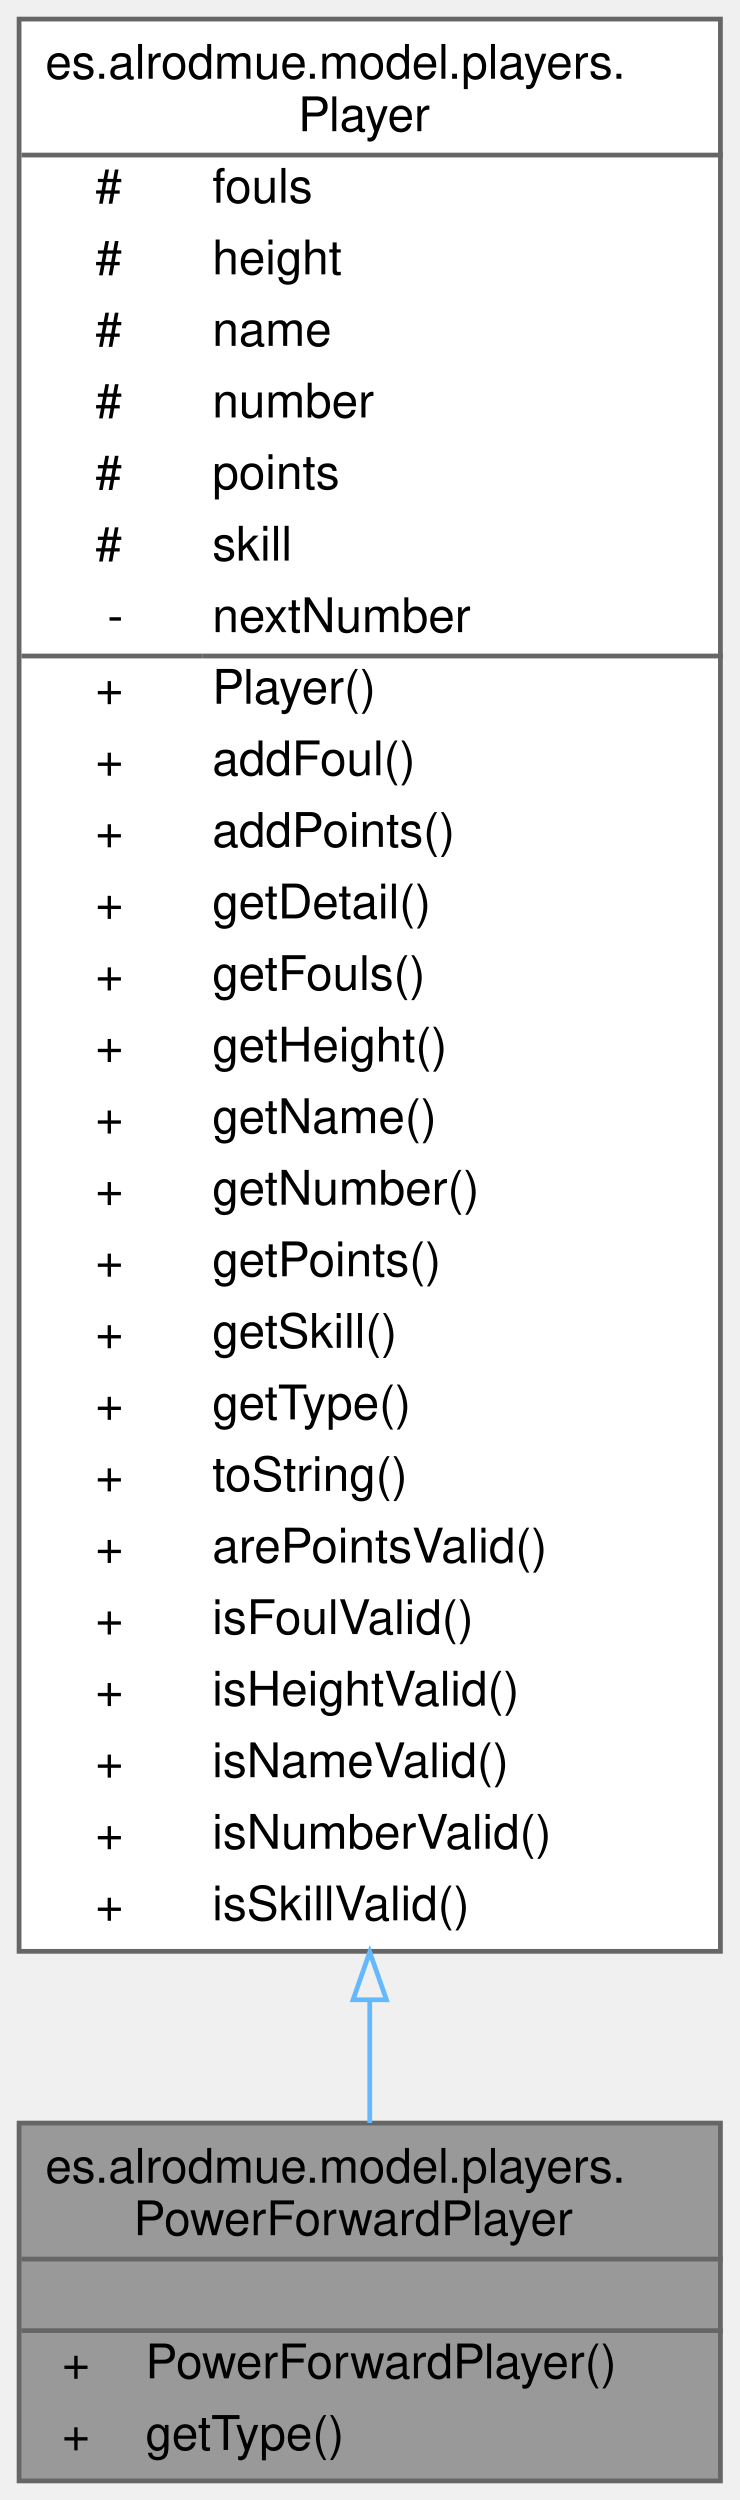
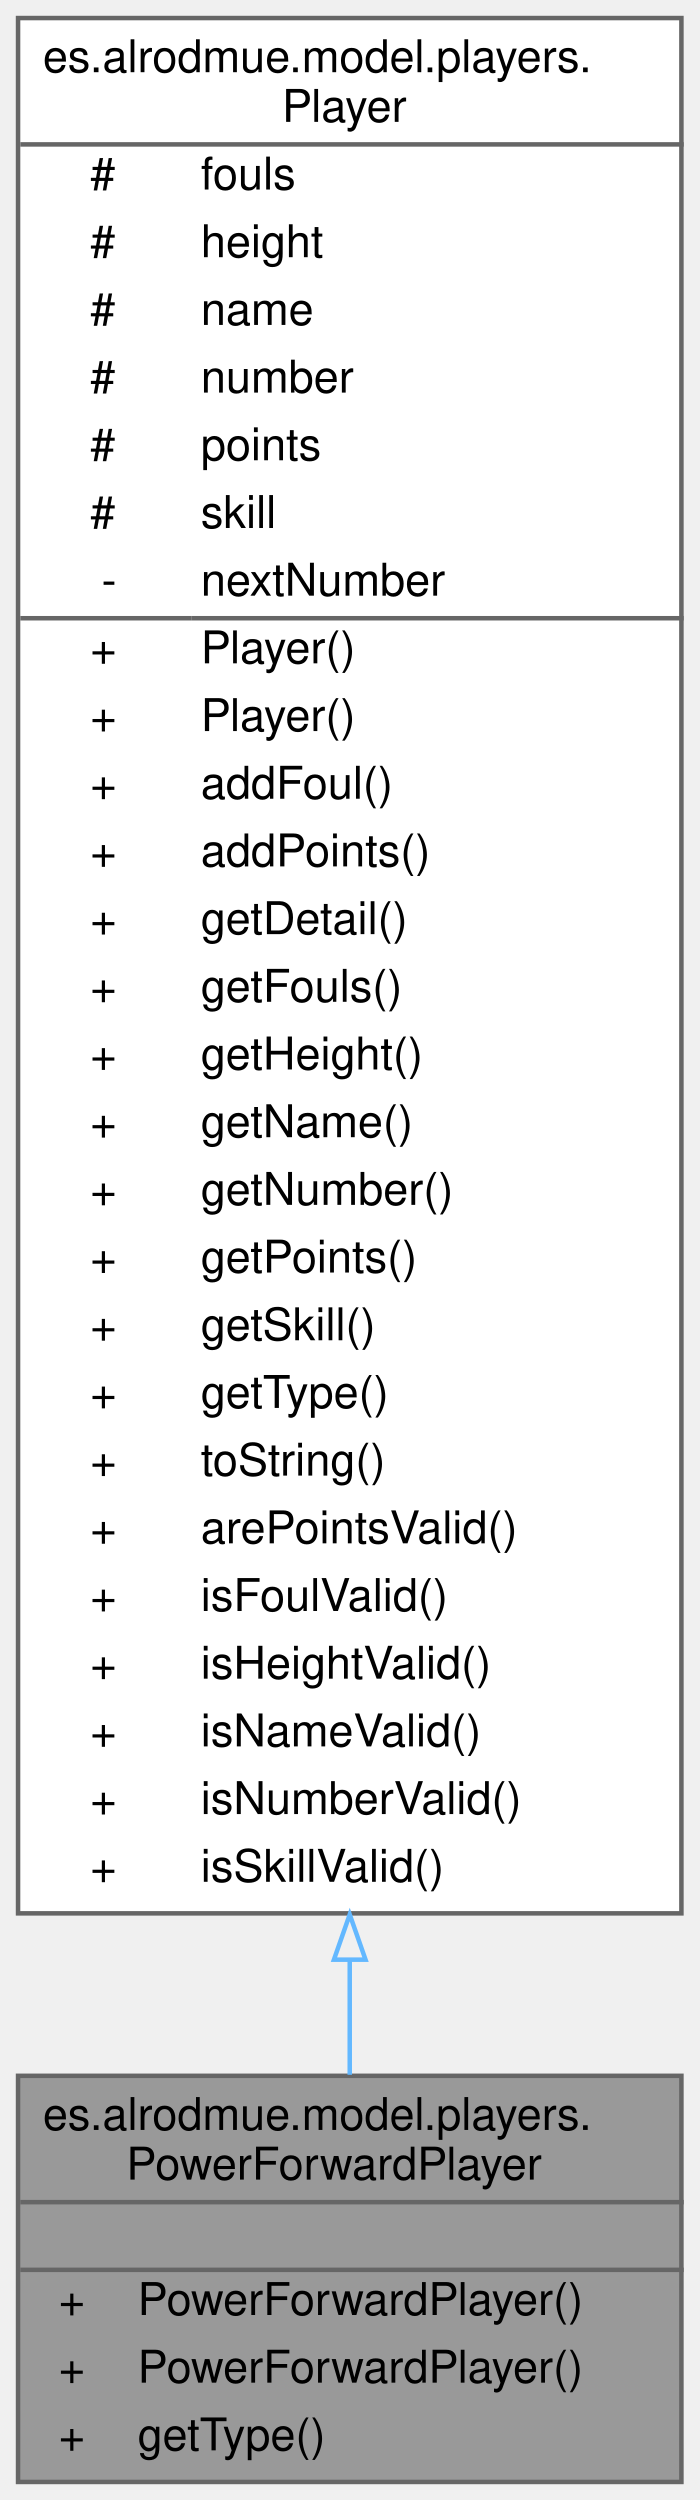
- <svg xmlns="http://www.w3.org/2000/svg" xmlns:xlink="http://www.w3.org/1999/xlink" width="155pt" height="524pt" viewBox="0.00 0.00 155.00 524.00">
-   <g id="graph0" class="graph" transform="scale(1 1) rotate(0) translate(4 520)">
+ <svg xmlns="http://www.w3.org/2000/svg" xmlns:xlink="http://www.w3.org/1999/xlink" width="155pt" height="554pt" viewBox="0.00 0.00 155.00 554.00">
+   <g id="graph0" class="graph" transform="scale(1 1) rotate(0) translate(4 550)">
    <g id="Node000001" class="node">
      <g id="a_Node000001">
        <a xlink:title=" ">
-           <polygon fill="#999999" stroke="transparent" points="147,-75 0,-75 0,0 147,0 147,-75" />
-           <text text-anchor="start" x="5.5" y="-62.5" font-family="Helvetica,sans-Serif" font-size="10.00">es.alrodmue.model.players.</text>
-           <text text-anchor="start" x="24" y="-51.5" font-family="Helvetica,sans-Serif" font-size="10.00">PowerForwardPlayer</text>
-           <text text-anchor="start" x="72" y="-36.5" font-family="Helvetica,sans-Serif" font-size="10.00"> </text>
-           <text text-anchor="start" x="9" y="-21.5" font-family="Helvetica,sans-Serif" font-size="10.00">+</text>
-           <text text-anchor="start" x="26.5" y="-21.5" font-family="Helvetica,sans-Serif" font-size="10.00">PowerForwardPlayer()</text>
-           <text text-anchor="start" x="9" y="-6.5" font-family="Helvetica,sans-Serif" font-size="10.00">+</text>
-           <text text-anchor="start" x="26.5" y="-6.5" font-family="Helvetica,sans-Serif" font-size="10.00">getType()</text>
-           <polygon fill="#666666" stroke="#666666" points="0.5,-46.5 0.5,-46.5 147.5,-46.5 147.5,-46.5 0.5,-46.5" />
-           <polygon fill="#666666" stroke="#666666" points="0.5,-31.5 0.5,-31.5 147.5,-31.5 147.5,-31.5 0.5,-31.5" />
-           <polygon fill="none" stroke="#666666" points="0,0 0,-75 147,-75 147,0 0,0" />
+           <polygon fill="#999999" stroke="transparent" points="147,-90 0,-90 0,0 147,0 147,-90" />
+           <text text-anchor="start" x="5.5" y="-78" font-family="Helvetica,sans-Serif" font-size="10.00">es.alrodmue.model.players.</text>
+           <text text-anchor="start" x="24" y="-67" font-family="Helvetica,sans-Serif" font-size="10.00">PowerForwardPlayer</text>
+           <text text-anchor="start" x="72" y="-52" font-family="Helvetica,sans-Serif" font-size="10.00"> </text>
+           <text text-anchor="start" x="9" y="-37" font-family="Helvetica,sans-Serif" font-size="10.00">+</text>
+           <text text-anchor="start" x="26.5" y="-37" font-family="Helvetica,sans-Serif" font-size="10.00">PowerForwardPlayer()</text>
+           <text text-anchor="start" x="9" y="-22" font-family="Helvetica,sans-Serif" font-size="10.00">+</text>
+           <text text-anchor="start" x="26.5" y="-22" font-family="Helvetica,sans-Serif" font-size="10.00">PowerForwardPlayer()</text>
+           <text text-anchor="start" x="9" y="-7" font-family="Helvetica,sans-Serif" font-size="10.00">+</text>
+           <text text-anchor="start" x="26.5" y="-7" font-family="Helvetica,sans-Serif" font-size="10.00">getType()</text>
+           <polygon fill="#666666" stroke="#666666" points="0.5,-62 0.5,-62 147.5,-62 147.5,-62 0.5,-62" />
+           <polygon fill="#666666" stroke="#666666" points="0.5,-47 0.5,-47 147.5,-47 147.5,-47 0.5,-47" />
+           <polygon fill="none" stroke="#666666" points="0,0 0,-90 147,-90 147,0 0,0" />
        </a>
      </g>
    </g>
    <g id="Node000002" class="node">
      <g id="a_Node000002">
        <a xlink:href="classes_1_1alrodmue_1_1model_1_1players_1_1Player.xhtml" target="_top" xlink:title=" ">
-           <polygon fill="white" stroke="transparent" points="147,-516 0,-516 0,-111 147,-111 147,-516" />
-           <text text-anchor="start" x="5.5" y="-503.5" font-family="Helvetica,sans-Serif" font-size="10.00">es.alrodmue.model.players.</text>
-           <text text-anchor="start" x="58.5" y="-492.5" font-family="Helvetica,sans-Serif" font-size="10.00">Player</text>
-           <text text-anchor="start" x="16" y="-477.5" font-family="Helvetica,sans-Serif" font-size="10.00">#</text>
-           <text text-anchor="start" x="40.5" y="-477.5" font-family="Helvetica,sans-Serif" font-size="10.00">fouls</text>
-           <text text-anchor="start" x="16" y="-462.5" font-family="Helvetica,sans-Serif" font-size="10.00">#</text>
-           <text text-anchor="start" x="40.5" y="-462.5" font-family="Helvetica,sans-Serif" font-size="10.00">height</text>
-           <text text-anchor="start" x="16" y="-447.5" font-family="Helvetica,sans-Serif" font-size="10.00">#</text>
-           <text text-anchor="start" x="40.5" y="-447.5" font-family="Helvetica,sans-Serif" font-size="10.00">name</text>
-           <text text-anchor="start" x="16" y="-432.5" font-family="Helvetica,sans-Serif" font-size="10.00">#</text>
-           <text text-anchor="start" x="40.5" y="-432.5" font-family="Helvetica,sans-Serif" font-size="10.00">number</text>
-           <text text-anchor="start" x="16" y="-417.5" font-family="Helvetica,sans-Serif" font-size="10.00">#</text>
-           <text text-anchor="start" x="40.5" y="-417.5" font-family="Helvetica,sans-Serif" font-size="10.00">points</text>
-           <text text-anchor="start" x="16" y="-402.5" font-family="Helvetica,sans-Serif" font-size="10.00">#</text>
-           <text text-anchor="start" x="40.5" y="-402.5" font-family="Helvetica,sans-Serif" font-size="10.00">skill</text>
-           <text text-anchor="start" x="18.5" y="-387.5" font-family="Helvetica,sans-Serif" font-size="10.00">-</text>
-           <text text-anchor="start" x="40.5" y="-387.5" font-family="Helvetica,sans-Serif" font-size="10.00">nextNumber</text>
-           <text text-anchor="start" x="16" y="-372.5" font-family="Helvetica,sans-Serif" font-size="10.00">+</text>
-           <text text-anchor="start" x="40.5" y="-372.5" font-family="Helvetica,sans-Serif" font-size="10.00">Player()</text>
-           <text text-anchor="start" x="16" y="-357.5" font-family="Helvetica,sans-Serif" font-size="10.00">+</text>
-           <text text-anchor="start" x="40.5" y="-357.5" font-family="Helvetica,sans-Serif" font-size="10.00">addFoul()</text>
-           <text text-anchor="start" x="16" y="-342.5" font-family="Helvetica,sans-Serif" font-size="10.00">+</text>
-           <text text-anchor="start" x="40.5" y="-342.5" font-family="Helvetica,sans-Serif" font-size="10.00">addPoints()</text>
-           <text text-anchor="start" x="16" y="-327.5" font-family="Helvetica,sans-Serif" font-size="10.00">+</text>
-           <text text-anchor="start" x="40.5" y="-327.5" font-family="Helvetica,sans-Serif" font-size="10.00">getDetail()</text>
-           <text text-anchor="start" x="16" y="-312.5" font-family="Helvetica,sans-Serif" font-size="10.00">+</text>
-           <text text-anchor="start" x="40.5" y="-312.5" font-family="Helvetica,sans-Serif" font-size="10.00">getFouls()</text>
-           <text text-anchor="start" x="16" y="-297.5" font-family="Helvetica,sans-Serif" font-size="10.00">+</text>
-           <text text-anchor="start" x="40.5" y="-297.5" font-family="Helvetica,sans-Serif" font-size="10.00">getHeight()</text>
-           <text text-anchor="start" x="16" y="-282.5" font-family="Helvetica,sans-Serif" font-size="10.00">+</text>
-           <text text-anchor="start" x="40.5" y="-282.5" font-family="Helvetica,sans-Serif" font-size="10.00">getName()</text>
-           <text text-anchor="start" x="16" y="-267.5" font-family="Helvetica,sans-Serif" font-size="10.00">+</text>
-           <text text-anchor="start" x="40.5" y="-267.5" font-family="Helvetica,sans-Serif" font-size="10.00">getNumber()</text>
-           <text text-anchor="start" x="16" y="-252.5" font-family="Helvetica,sans-Serif" font-size="10.00">+</text>
-           <text text-anchor="start" x="40.5" y="-252.5" font-family="Helvetica,sans-Serif" font-size="10.00">getPoints()</text>
-           <text text-anchor="start" x="16" y="-237.5" font-family="Helvetica,sans-Serif" font-size="10.00">+</text>
-           <text text-anchor="start" x="40.5" y="-237.5" font-family="Helvetica,sans-Serif" font-size="10.00">getSkill()</text>
-           <text text-anchor="start" x="16" y="-222.5" font-family="Helvetica,sans-Serif" font-size="10.00">+</text>
-           <text text-anchor="start" x="40.5" y="-222.5" font-family="Helvetica,sans-Serif" font-size="10.00">getType()</text>
-           <text text-anchor="start" x="16" y="-207.5" font-family="Helvetica,sans-Serif" font-size="10.00">+</text>
-           <text text-anchor="start" x="40.5" y="-207.5" font-family="Helvetica,sans-Serif" font-size="10.00">toString()</text>
-           <text text-anchor="start" x="16" y="-192.5" font-family="Helvetica,sans-Serif" font-size="10.00">+</text>
-           <text text-anchor="start" x="40.5" y="-192.5" font-family="Helvetica,sans-Serif" font-size="10.00">arePointsValid()</text>
-           <text text-anchor="start" x="16" y="-177.5" font-family="Helvetica,sans-Serif" font-size="10.00">+</text>
-           <text text-anchor="start" x="40.5" y="-177.5" font-family="Helvetica,sans-Serif" font-size="10.00">isFoulValid()</text>
-           <text text-anchor="start" x="16" y="-162.5" font-family="Helvetica,sans-Serif" font-size="10.00">+</text>
-           <text text-anchor="start" x="40.5" y="-162.5" font-family="Helvetica,sans-Serif" font-size="10.00">isHeightValid()</text>
-           <text text-anchor="start" x="16" y="-147.5" font-family="Helvetica,sans-Serif" font-size="10.00">+</text>
-           <text text-anchor="start" x="40.5" y="-147.5" font-family="Helvetica,sans-Serif" font-size="10.00">isNameValid()</text>
-           <text text-anchor="start" x="16" y="-132.5" font-family="Helvetica,sans-Serif" font-size="10.00">+</text>
-           <text text-anchor="start" x="40.5" y="-132.5" font-family="Helvetica,sans-Serif" font-size="10.00">isNumberValid()</text>
-           <text text-anchor="start" x="16" y="-117.5" font-family="Helvetica,sans-Serif" font-size="10.00">+</text>
-           <text text-anchor="start" x="40.5" y="-117.5" font-family="Helvetica,sans-Serif" font-size="10.00">isSkillValid()</text>
-           <polygon fill="#666666" stroke="#666666" points="0.5,-487.5 0.5,-487.5 147.5,-487.5 147.5,-487.5 0.5,-487.5" />
-           <polygon fill="#666666" stroke="#666666" points="0.5,-382.5 0.5,-382.5 38.5,-382.5 38.5,-382.5 0.5,-382.5" />
-           <polygon fill="#666666" stroke="#666666" points="38.5,-382.5 38.5,-382.5 147.5,-382.5 147.5,-382.5 38.5,-382.5" />
-           <polygon fill="none" stroke="#666666" points="0,-111 0,-516 147,-516 147,-111 0,-111" />
+           <polygon fill="white" stroke="transparent" points="147,-546 0,-546 0,-126 147,-126 147,-546" />
+           <text text-anchor="start" x="5.5" y="-534" font-family="Helvetica,sans-Serif" font-size="10.00">es.alrodmue.model.players.</text>
+           <text text-anchor="start" x="58.5" y="-523" font-family="Helvetica,sans-Serif" font-size="10.00">Player</text>
+           <text text-anchor="start" x="16" y="-508" font-family="Helvetica,sans-Serif" font-size="10.00">#</text>
+           <text text-anchor="start" x="40.5" y="-508" font-family="Helvetica,sans-Serif" font-size="10.00">fouls</text>
+           <text text-anchor="start" x="16" y="-493" font-family="Helvetica,sans-Serif" font-size="10.00">#</text>
+           <text text-anchor="start" x="40.5" y="-493" font-family="Helvetica,sans-Serif" font-size="10.00">height</text>
+           <text text-anchor="start" x="16" y="-478" font-family="Helvetica,sans-Serif" font-size="10.00">#</text>
+           <text text-anchor="start" x="40.5" y="-478" font-family="Helvetica,sans-Serif" font-size="10.00">name</text>
+           <text text-anchor="start" x="16" y="-463" font-family="Helvetica,sans-Serif" font-size="10.00">#</text>
+           <text text-anchor="start" x="40.5" y="-463" font-family="Helvetica,sans-Serif" font-size="10.00">number</text>
+           <text text-anchor="start" x="16" y="-448" font-family="Helvetica,sans-Serif" font-size="10.00">#</text>
+           <text text-anchor="start" x="40.5" y="-448" font-family="Helvetica,sans-Serif" font-size="10.00">points</text>
+           <text text-anchor="start" x="16" y="-433" font-family="Helvetica,sans-Serif" font-size="10.00">#</text>
+           <text text-anchor="start" x="40.5" y="-433" font-family="Helvetica,sans-Serif" font-size="10.00">skill</text>
+           <text text-anchor="start" x="18.5" y="-418" font-family="Helvetica,sans-Serif" font-size="10.00">-</text>
+           <text text-anchor="start" x="40.5" y="-418" font-family="Helvetica,sans-Serif" font-size="10.00">nextNumber</text>
+           <text text-anchor="start" x="16" y="-403" font-family="Helvetica,sans-Serif" font-size="10.00">+</text>
+           <text text-anchor="start" x="40.5" y="-403" font-family="Helvetica,sans-Serif" font-size="10.00">Player()</text>
+           <text text-anchor="start" x="16" y="-388" font-family="Helvetica,sans-Serif" font-size="10.00">+</text>
+           <text text-anchor="start" x="40.5" y="-388" font-family="Helvetica,sans-Serif" font-size="10.00">Player()</text>
+           <text text-anchor="start" x="16" y="-373" font-family="Helvetica,sans-Serif" font-size="10.00">+</text>
+           <text text-anchor="start" x="40.5" y="-373" font-family="Helvetica,sans-Serif" font-size="10.00">addFoul()</text>
+           <text text-anchor="start" x="16" y="-358" font-family="Helvetica,sans-Serif" font-size="10.00">+</text>
+           <text text-anchor="start" x="40.5" y="-358" font-family="Helvetica,sans-Serif" font-size="10.00">addPoints()</text>
+           <text text-anchor="start" x="16" y="-343" font-family="Helvetica,sans-Serif" font-size="10.00">+</text>
+           <text text-anchor="start" x="40.5" y="-343" font-family="Helvetica,sans-Serif" font-size="10.00">getDetail()</text>
+           <text text-anchor="start" x="16" y="-328" font-family="Helvetica,sans-Serif" font-size="10.00">+</text>
+           <text text-anchor="start" x="40.5" y="-328" font-family="Helvetica,sans-Serif" font-size="10.00">getFouls()</text>
+           <text text-anchor="start" x="16" y="-313" font-family="Helvetica,sans-Serif" font-size="10.00">+</text>
+           <text text-anchor="start" x="40.5" y="-313" font-family="Helvetica,sans-Serif" font-size="10.00">getHeight()</text>
+           <text text-anchor="start" x="16" y="-298" font-family="Helvetica,sans-Serif" font-size="10.00">+</text>
+           <text text-anchor="start" x="40.5" y="-298" font-family="Helvetica,sans-Serif" font-size="10.00">getName()</text>
+           <text text-anchor="start" x="16" y="-283" font-family="Helvetica,sans-Serif" font-size="10.00">+</text>
+           <text text-anchor="start" x="40.5" y="-283" font-family="Helvetica,sans-Serif" font-size="10.00">getNumber()</text>
+           <text text-anchor="start" x="16" y="-268" font-family="Helvetica,sans-Serif" font-size="10.00">+</text>
+           <text text-anchor="start" x="40.5" y="-268" font-family="Helvetica,sans-Serif" font-size="10.00">getPoints()</text>
+           <text text-anchor="start" x="16" y="-253" font-family="Helvetica,sans-Serif" font-size="10.00">+</text>
+           <text text-anchor="start" x="40.5" y="-253" font-family="Helvetica,sans-Serif" font-size="10.00">getSkill()</text>
+           <text text-anchor="start" x="16" y="-238" font-family="Helvetica,sans-Serif" font-size="10.00">+</text>
+           <text text-anchor="start" x="40.5" y="-238" font-family="Helvetica,sans-Serif" font-size="10.00">getType()</text>
+           <text text-anchor="start" x="16" y="-223" font-family="Helvetica,sans-Serif" font-size="10.00">+</text>
+           <text text-anchor="start" x="40.5" y="-223" font-family="Helvetica,sans-Serif" font-size="10.00">toString()</text>
+           <text text-anchor="start" x="16" y="-208" font-family="Helvetica,sans-Serif" font-size="10.00">+</text>
+           <text text-anchor="start" x="40.5" y="-208" font-family="Helvetica,sans-Serif" font-size="10.00">arePointsValid()</text>
+           <text text-anchor="start" x="16" y="-193" font-family="Helvetica,sans-Serif" font-size="10.00">+</text>
+           <text text-anchor="start" x="40.5" y="-193" font-family="Helvetica,sans-Serif" font-size="10.00">isFoulValid()</text>
+           <text text-anchor="start" x="16" y="-178" font-family="Helvetica,sans-Serif" font-size="10.00">+</text>
+           <text text-anchor="start" x="40.5" y="-178" font-family="Helvetica,sans-Serif" font-size="10.00">isHeightValid()</text>
+           <text text-anchor="start" x="16" y="-163" font-family="Helvetica,sans-Serif" font-size="10.00">+</text>
+           <text text-anchor="start" x="40.5" y="-163" font-family="Helvetica,sans-Serif" font-size="10.00">isNameValid()</text>
+           <text text-anchor="start" x="16" y="-148" font-family="Helvetica,sans-Serif" font-size="10.00">+</text>
+           <text text-anchor="start" x="40.5" y="-148" font-family="Helvetica,sans-Serif" font-size="10.00">isNumberValid()</text>
+           <text text-anchor="start" x="16" y="-133" font-family="Helvetica,sans-Serif" font-size="10.00">+</text>
+           <text text-anchor="start" x="40.5" y="-133" font-family="Helvetica,sans-Serif" font-size="10.00">isSkillValid()</text>
+           <polygon fill="#666666" stroke="#666666" points="0.5,-518 0.5,-518 147.5,-518 147.5,-518 0.5,-518" />
+           <polygon fill="#666666" stroke="#666666" points="0.5,-413 0.5,-413 38.5,-413 38.5,-413 0.5,-413" />
+           <polygon fill="#666666" stroke="#666666" points="38.5,-413 38.5,-413 147.5,-413 147.5,-413 38.5,-413" />
+           <polygon fill="none" stroke="#666666" points="0,-126 0,-546 147,-546 147,-126 0,-126" />
        </a>
      </g>
    </g>
    <g id="edge1_Node000001_Node000002" class="edge">
      <g id="a_edge1_Node000001_Node000002">
        <a xlink:title=" ">
-           <path fill="none" stroke="#63b8ff" d="M73.5,-100.55C73.5,-91.29 73.5,-82.69 73.5,-75.02" />
-           <polygon fill="none" stroke="#63b8ff" points="70,-100.85 73.5,-110.85 77,-100.85 70,-100.85" />
+           <path fill="none" stroke="#63b8ff" d="M73.5,-115.66C73.5,-106.56 73.5,-98.01 73.5,-90.22" />
+           <polygon fill="none" stroke="#63b8ff" points="70,-115.74 73.5,-125.74 77,-115.74 70,-115.74" />
        </a>
      </g>
    </g>
  </g>
</svg>
